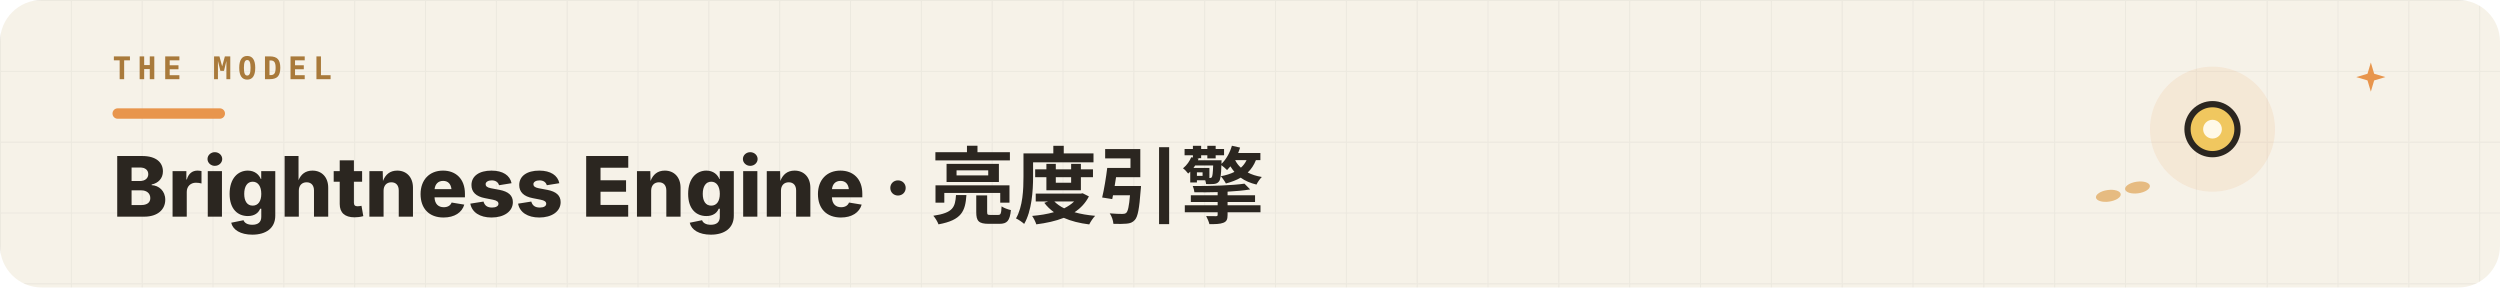
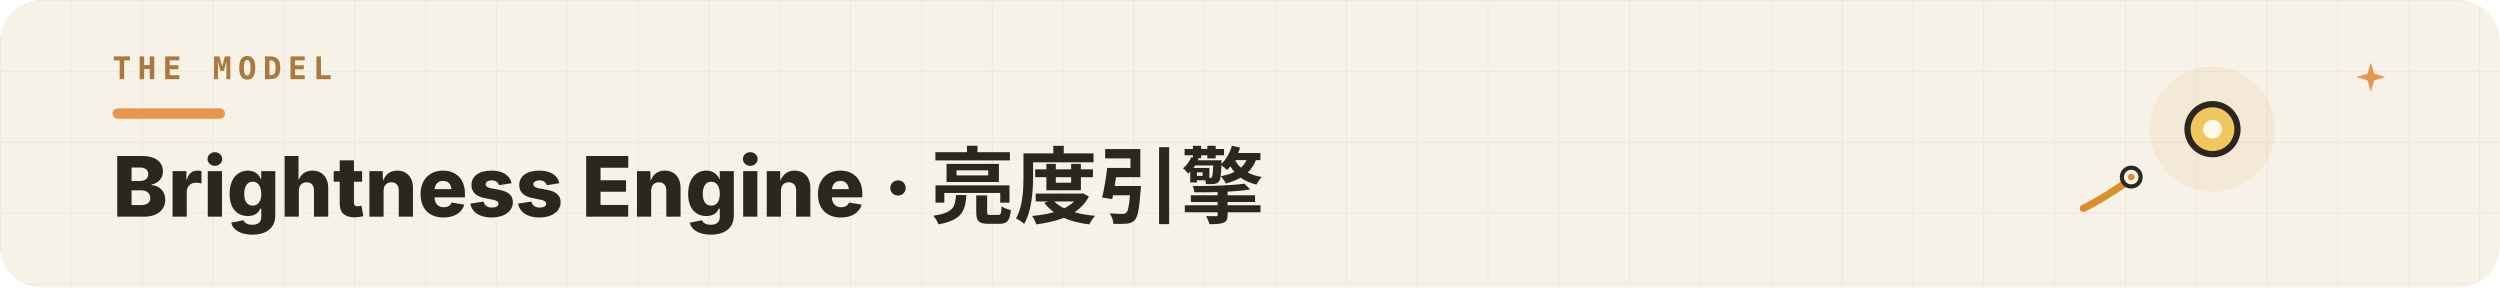
<svg xmlns="http://www.w3.org/2000/svg" width="1200" height="138" viewBox="0 0 1200 138" role="img" aria-label="Brightness Engine · 亮度引擎">
  <defs>
    <pattern id="g" width="34" height="34" patternUnits="userSpaceOnUse">
      <path d="M34 0H0V34" fill="none" stroke="#2B2620" stroke-opacity="0.045" />
    </pattern>
  </defs>
  <rect width="1200" height="138" rx="20" fill="#F6F2E8" />
  <rect width="1200" height="138" rx="20" fill="url(#g)" />
  <text x="54" y="38" font-family="ui-monospace, 'SF Mono', Menlo, monospace" font-size="15" font-weight="700" letter-spacing="3" fill="#A97A3B">THE MODEL</text>
  <rect x="54" y="52" width="54" height="5" rx="2.5" fill="#E8954C" />
  <text x="54" y="104" font-family="-apple-system, BlinkMacSystemFont, 'Segoe UI', 'PingFang SC', sans-serif" font-size="40" font-weight="800" fill="#2B2620">Brightness Engine · 亮度引擎</text>
  <circle cx="1062" cy="62" r="30" fill="#E8954C" opacity="0.12" />
  <circle cx="1062" cy="62" r="12" fill="#F0C75F" stroke="#2B2620" stroke-width="3" />
  <circle cx="1062" cy="62" r="4.5" fill="#FFF9E8" />
-   <ellipse cx="1012" cy="94" rx="6" ry="2.8" fill="#D98E2B" opacity="0.55" transform="rotate(-8 1012 94)" />
-   <ellipse cx="1026" cy="90" rx="6" ry="2.8" fill="#D98E2B" opacity="0.55" transform="rotate(-8 1026 90)" />
+   <path d="M1000 100 C 1008 96 1014 92 1020 88" fill="none" stroke="#D98E2B" stroke-width="3.5" stroke-linecap="round" />
+   <circle cx="1023" cy="85" r="4.5" fill="#FFF9E8" stroke="#2B2620" stroke-width="2" />
+   <circle cx="1023" cy="85" r="1.6" fill="#D98E2B" />
  <path d="M1138 30 L1139.6 35.4 L1145 37 L1139.6 38.6 L1138 44 L1136.4 38.6 L1131 37 L1136.4 35.4 Z" fill="#E8954C" />
</svg>
